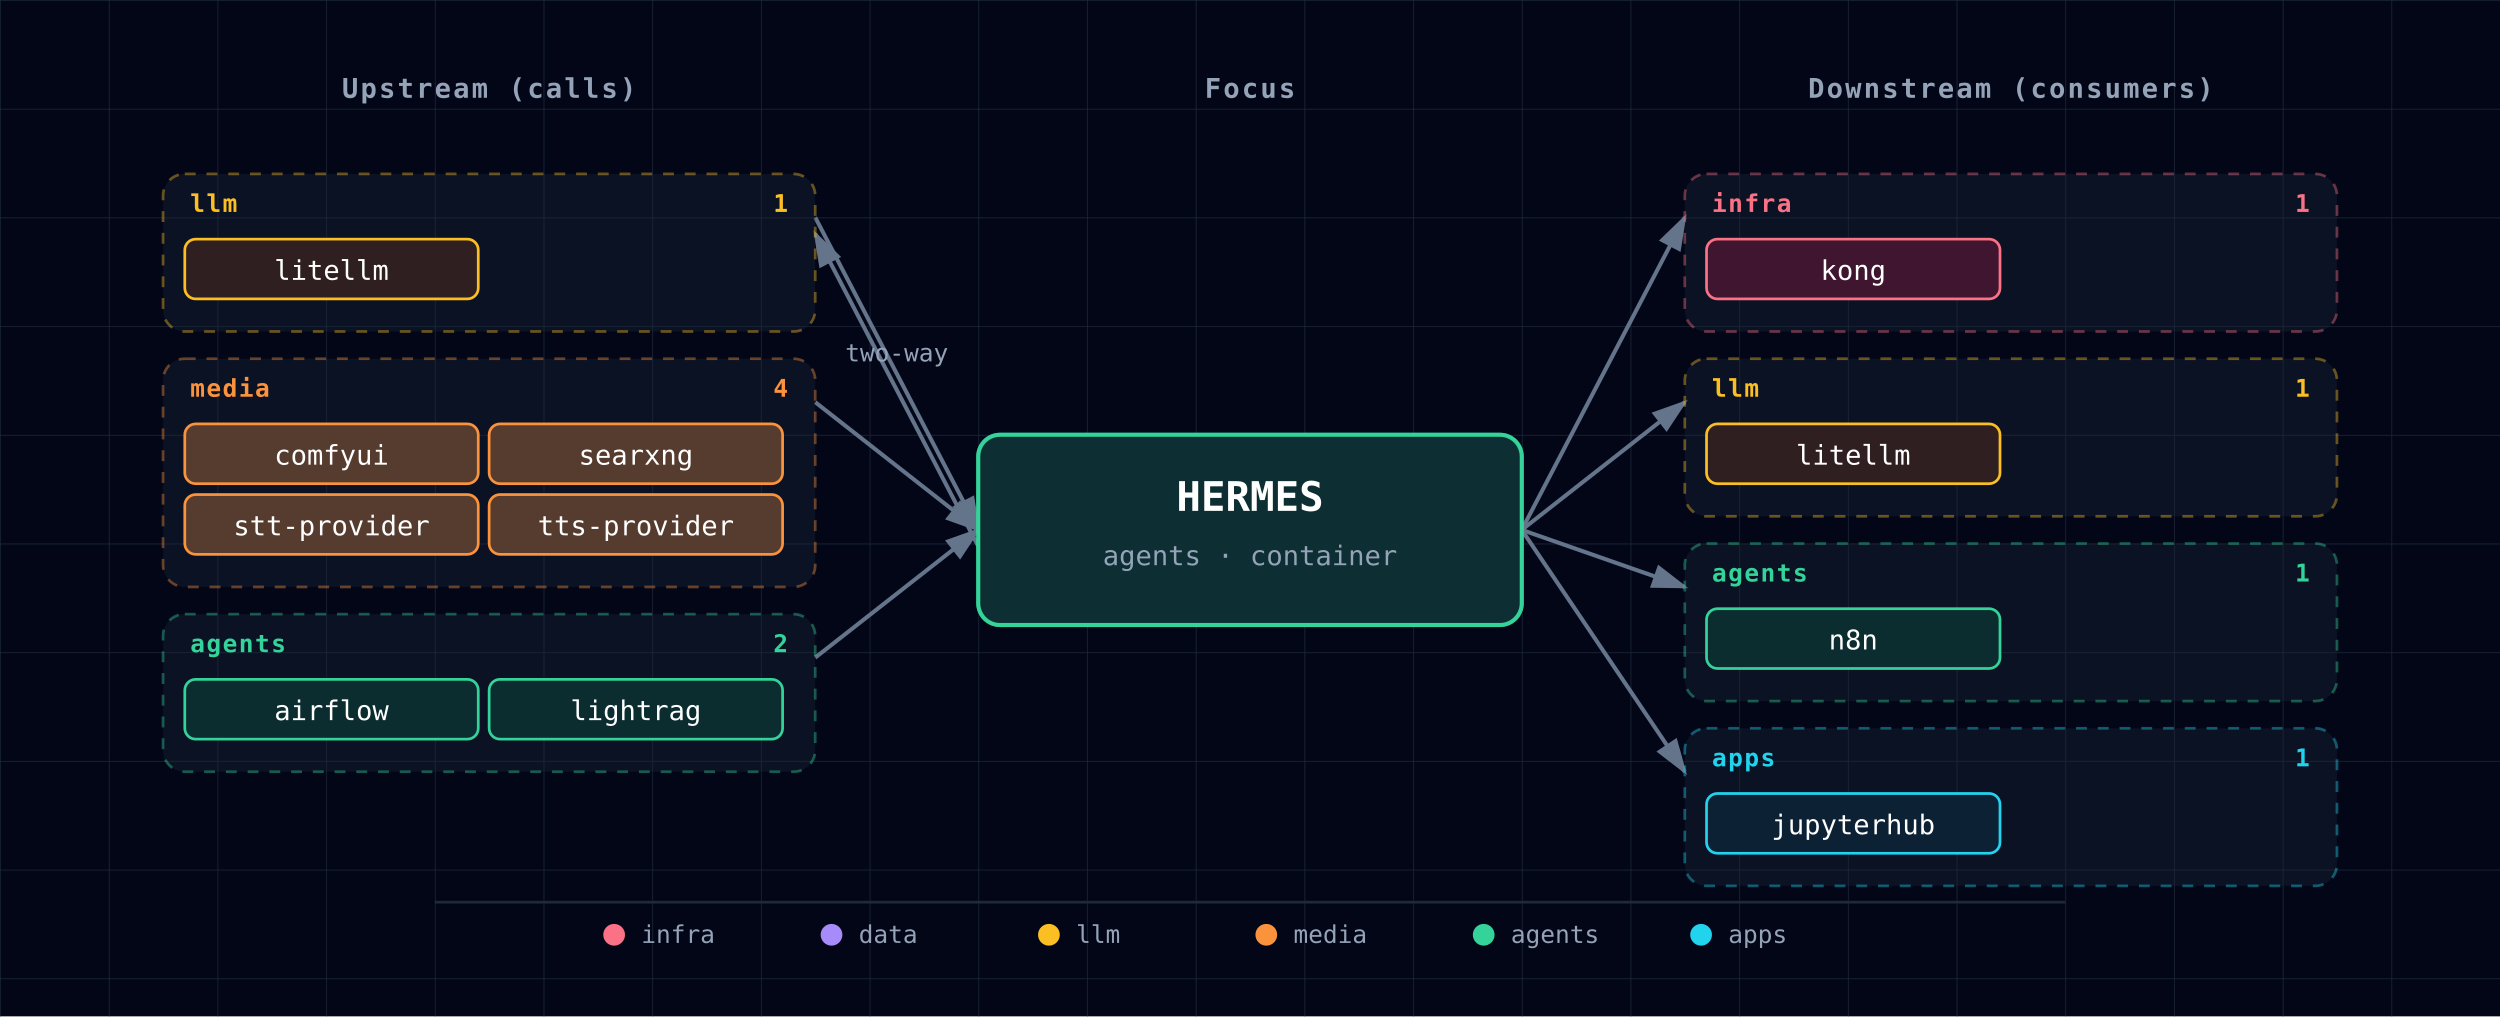
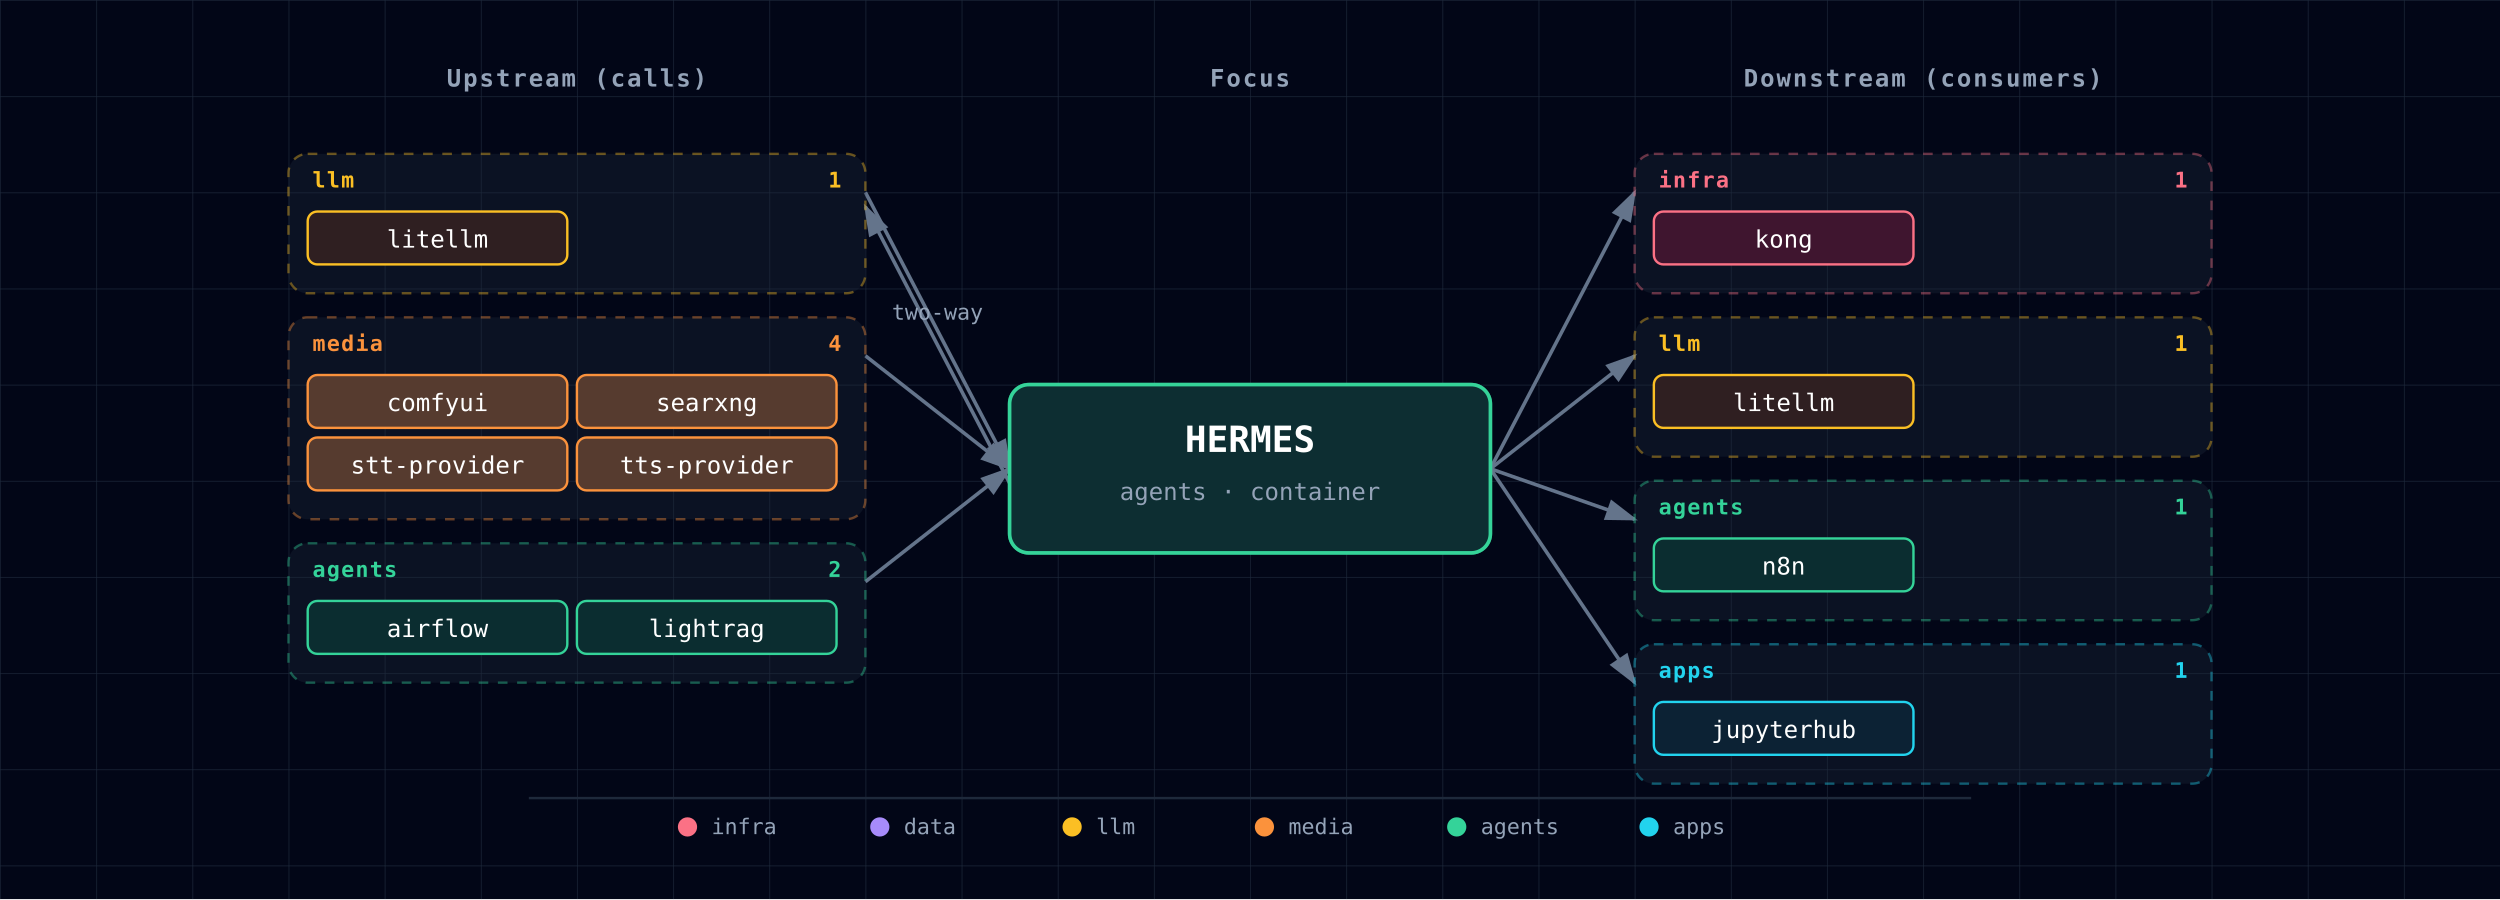
- <svg xmlns="http://www.w3.org/2000/svg" viewBox="0 0 920 374" font-family="'JetBrains Mono', 'Fira Code', Menlo, Consolas, monospace">
+ <svg xmlns="http://www.w3.org/2000/svg" viewBox="0 0 1040 374" font-family="'JetBrains Mono', 'Fira Code', Menlo, Consolas, monospace">
  <defs>
    <pattern id="grid" width="40" height="40" patternUnits="userSpaceOnUse">
      <path d="M 40 0 L 0 0 0 40" fill="none" stroke="#1e293b" stroke-width="0.5" />
    </pattern>
    <marker id="arrowhead" markerWidth="9" markerHeight="6" refX="8" refY="3" orient="auto">
      <polygon points="0 0, 9 3, 0 6" fill="#64748b" />
    </marker>
    <filter id="focus-glow" x="-50%" y="-50%" width="200%" height="200%">
      <feGaussianBlur in="SourceAlpha" stdDeviation="6" />
      <feFlood flood-color="#34d399" flood-opacity="0.6" />
      <feComposite in2="SourceAlpha" operator="in" />
      <feMerge>
        <feMergeNode />
        <feMergeNode in="SourceGraphic" />
      </feMerge>
    </filter>
  </defs>
-   <rect width="920" height="374" fill="#020617" />
-   <rect width="920" height="374" fill="url(#grid)" />
-   <text x="180" y="36" fill="#94a3b8" font-size="10" font-weight="600" text-anchor="middle" letter-spacing="0.08em">Upstream (calls)</text>
-   <text x="460" y="36" fill="#94a3b8" font-size="10" font-weight="600" text-anchor="middle" letter-spacing="0.08em">Focus</text>
-   <text x="740" y="36" fill="#94a3b8" font-size="10" font-weight="600" text-anchor="middle" letter-spacing="0.08em">Downstream (consumers)</text>
-   <line x1="300" y1="80" x2="360" y2="195" stroke="#64748b" stroke-width="1.5" marker-end="url(#arrowhead)" />
-   <line x1="360" y1="201" x2="300" y2="86" stroke="#64748b" stroke-width="1.5" marker-end="url(#arrowhead)" />
-   <text x="330" y="133" fill="#94a3b8" font-size="9" text-anchor="middle">two-way</text>
-   <line x1="300" y1="148" x2="360" y2="195" stroke="#64748b" stroke-width="1.5" marker-end="url(#arrowhead)" />
-   <line x1="300" y1="242" x2="360" y2="195" stroke="#64748b" stroke-width="1.5" marker-end="url(#arrowhead)" />
-   <line x1="560" y1="195" x2="620" y2="80" stroke="#64748b" stroke-width="1.5" marker-end="url(#arrowhead)" />
-   <line x1="560" y1="195" x2="620" y2="148" stroke="#64748b" stroke-width="1.5" marker-end="url(#arrowhead)" />
-   <line x1="560" y1="195" x2="620" y2="216" stroke="#64748b" stroke-width="1.5" marker-end="url(#arrowhead)" />
-   <line x1="560" y1="195" x2="620" y2="284" stroke="#64748b" stroke-width="1.5" marker-end="url(#arrowhead)" />
+   <rect width="1040" height="374" fill="#020617" />
+   <rect width="1040" height="374" fill="url(#grid)" />
+   <text x="240" y="36" fill="#94a3b8" font-size="10" font-weight="600" text-anchor="middle" letter-spacing="0.08em">Upstream (calls)</text>
+   <text x="520" y="36" fill="#94a3b8" font-size="10" font-weight="600" text-anchor="middle" letter-spacing="0.08em">Focus</text>
+   <text x="800" y="36" fill="#94a3b8" font-size="10" font-weight="600" text-anchor="middle" letter-spacing="0.08em">Downstream (consumers)</text>
+   <line x1="360" y1="80" x2="420" y2="195" stroke="#64748b" stroke-width="1.5" marker-end="url(#arrowhead)" />
+   <line x1="420" y1="201" x2="360" y2="86" stroke="#64748b" stroke-width="1.5" marker-end="url(#arrowhead)" />
+   <text x="390" y="133" fill="#94a3b8" font-size="9" text-anchor="middle">two-way</text>
+   <line x1="360" y1="148" x2="420" y2="195" stroke="#64748b" stroke-width="1.5" marker-end="url(#arrowhead)" />
+   <line x1="360" y1="242" x2="420" y2="195" stroke="#64748b" stroke-width="1.5" marker-end="url(#arrowhead)" />
+   <line x1="620" y1="195" x2="680" y2="80" stroke="#64748b" stroke-width="1.5" marker-end="url(#arrowhead)" />
+   <line x1="620" y1="195" x2="680" y2="148" stroke="#64748b" stroke-width="1.5" marker-end="url(#arrowhead)" />
+   <line x1="620" y1="195" x2="680" y2="216" stroke="#64748b" stroke-width="1.5" marker-end="url(#arrowhead)" />
+   <line x1="620" y1="195" x2="680" y2="284" stroke="#64748b" stroke-width="1.5" marker-end="url(#arrowhead)" />
  <g>
    <g class="cluster">
-       <rect x="60" y="64" width="240" height="58" rx="8" fill="rgba(30,41,59,0.35)" stroke="#fbbf24" stroke-width="1" stroke-dasharray="4,4" stroke-opacity="0.4" />
-       <text x="70" y="78" fill="#fbbf24" font-size="9" font-weight="700" text-anchor="start" style="letter-spacing:0.06em;text-transform:uppercase;">llm</text>
-       <text x="290" y="78" fill="#fbbf24" font-size="9" font-weight="600" text-anchor="end">1</text>
+       <rect x="120" y="64" width="240" height="58" rx="8" fill="rgba(30,41,59,0.35)" stroke="#fbbf24" stroke-width="1" stroke-dasharray="4,4" stroke-opacity="0.4" />
+       <text x="130" y="78" fill="#fbbf24" font-size="9" font-weight="700" text-anchor="start" style="letter-spacing:0.06em;text-transform:uppercase;">llm</text>
+       <text x="350" y="78" fill="#fbbf24" font-size="9" font-weight="600" text-anchor="end">1</text>
    </g>
    <g>
-       <rect x="68" y="88" width="108" height="22" rx="4" fill="#0f172a" />
-       <rect x="68" y="88" width="108" height="22" rx="4" fill="rgba(120, 53, 15, 0.3)" stroke="#fbbf24" stroke-width="1" />
-       <text x="122" y="103" fill="white" font-size="10" text-anchor="middle">litellm</text>
+       <rect x="128" y="88" width="108" height="22" rx="4" fill="#0f172a" />
+       <rect x="128" y="88" width="108" height="22" rx="4" fill="rgba(120, 53, 15, 0.3)" stroke="#fbbf24" stroke-width="1" />
+       <text x="182" y="103" fill="white" font-size="10" text-anchor="middle">litellm</text>
    </g>
    <g class="cluster">
-       <rect x="60" y="132" width="240" height="84" rx="8" fill="rgba(30,41,59,0.35)" stroke="#fb923c" stroke-width="1" stroke-dasharray="4,4" stroke-opacity="0.4" />
-       <text x="70" y="146" fill="#fb923c" font-size="9" font-weight="700" text-anchor="start" style="letter-spacing:0.06em;text-transform:uppercase;">media</text>
-       <text x="290" y="146" fill="#fb923c" font-size="9" font-weight="600" text-anchor="end">4</text>
+       <rect x="120" y="132" width="240" height="84" rx="8" fill="rgba(30,41,59,0.35)" stroke="#fb923c" stroke-width="1" stroke-dasharray="4,4" stroke-opacity="0.4" />
+       <text x="130" y="146" fill="#fb923c" font-size="9" font-weight="700" text-anchor="start" style="letter-spacing:0.06em;text-transform:uppercase;">media</text>
+       <text x="350" y="146" fill="#fb923c" font-size="9" font-weight="600" text-anchor="end">4</text>
    </g>
    <g>
-       <rect x="68" y="156" width="108" height="22" rx="4" fill="#0f172a" />
-       <rect x="68" y="156" width="108" height="22" rx="4" fill="rgba(251, 146, 60, 0.3)" stroke="#fb923c" stroke-width="1" />
-       <text x="122" y="171" fill="white" font-size="10" text-anchor="middle">comfyui</text>
+       <rect x="128" y="156" width="108" height="22" rx="4" fill="#0f172a" />
+       <rect x="128" y="156" width="108" height="22" rx="4" fill="rgba(251, 146, 60, 0.3)" stroke="#fb923c" stroke-width="1" />
+       <text x="182" y="171" fill="white" font-size="10" text-anchor="middle">comfyui</text>
    </g>
    <g>
-       <rect x="180" y="156" width="108" height="22" rx="4" fill="#0f172a" />
-       <rect x="180" y="156" width="108" height="22" rx="4" fill="rgba(251, 146, 60, 0.3)" stroke="#fb923c" stroke-width="1" />
-       <text x="234" y="171" fill="white" font-size="10" text-anchor="middle">searxng</text>
+       <rect x="240" y="156" width="108" height="22" rx="4" fill="#0f172a" />
+       <rect x="240" y="156" width="108" height="22" rx="4" fill="rgba(251, 146, 60, 0.3)" stroke="#fb923c" stroke-width="1" />
+       <text x="294" y="171" fill="white" font-size="10" text-anchor="middle">searxng</text>
    </g>
    <g>
-       <rect x="68" y="182" width="108" height="22" rx="4" fill="#0f172a" />
-       <rect x="68" y="182" width="108" height="22" rx="4" fill="rgba(251, 146, 60, 0.3)" stroke="#fb923c" stroke-width="1" />
-       <text x="122" y="197" fill="white" font-size="10" text-anchor="middle">stt-provider</text>
+       <rect x="128" y="182" width="108" height="22" rx="4" fill="#0f172a" />
+       <rect x="128" y="182" width="108" height="22" rx="4" fill="rgba(251, 146, 60, 0.3)" stroke="#fb923c" stroke-width="1" />
+       <text x="182" y="197" fill="white" font-size="10" text-anchor="middle">stt-provider</text>
    </g>
    <g>
-       <rect x="180" y="182" width="108" height="22" rx="4" fill="#0f172a" />
-       <rect x="180" y="182" width="108" height="22" rx="4" fill="rgba(251, 146, 60, 0.3)" stroke="#fb923c" stroke-width="1" />
-       <text x="234" y="197" fill="white" font-size="10" text-anchor="middle">tts-provider</text>
+       <rect x="240" y="182" width="108" height="22" rx="4" fill="#0f172a" />
+       <rect x="240" y="182" width="108" height="22" rx="4" fill="rgba(251, 146, 60, 0.3)" stroke="#fb923c" stroke-width="1" />
+       <text x="294" y="197" fill="white" font-size="10" text-anchor="middle">tts-provider</text>
    </g>
    <g class="cluster">
-       <rect x="60" y="226" width="240" height="58" rx="8" fill="rgba(30,41,59,0.35)" stroke="#34d399" stroke-width="1" stroke-dasharray="4,4" stroke-opacity="0.4" />
-       <text x="70" y="240" fill="#34d399" font-size="9" font-weight="700" text-anchor="start" style="letter-spacing:0.06em;text-transform:uppercase;">agents</text>
-       <text x="290" y="240" fill="#34d399" font-size="9" font-weight="600" text-anchor="end">2</text>
+       <rect x="120" y="226" width="240" height="58" rx="8" fill="rgba(30,41,59,0.35)" stroke="#34d399" stroke-width="1" stroke-dasharray="4,4" stroke-opacity="0.4" />
+       <text x="130" y="240" fill="#34d399" font-size="9" font-weight="700" text-anchor="start" style="letter-spacing:0.06em;text-transform:uppercase;">agents</text>
+       <text x="350" y="240" fill="#34d399" font-size="9" font-weight="600" text-anchor="end">2</text>
    </g>
    <g>
-       <rect x="68" y="250" width="108" height="22" rx="4" fill="#0f172a" />
-       <rect x="68" y="250" width="108" height="22" rx="4" fill="rgba(6, 78, 59, 0.4)" stroke="#34d399" stroke-width="1" />
-       <text x="122" y="265" fill="white" font-size="10" text-anchor="middle">airflow</text>
+       <rect x="128" y="250" width="108" height="22" rx="4" fill="#0f172a" />
+       <rect x="128" y="250" width="108" height="22" rx="4" fill="rgba(6, 78, 59, 0.4)" stroke="#34d399" stroke-width="1" />
+       <text x="182" y="265" fill="white" font-size="10" text-anchor="middle">airflow</text>
    </g>
    <g>
-       <rect x="180" y="250" width="108" height="22" rx="4" fill="#0f172a" />
-       <rect x="180" y="250" width="108" height="22" rx="4" fill="rgba(6, 78, 59, 0.4)" stroke="#34d399" stroke-width="1" />
-       <text x="234" y="265" fill="white" font-size="10" text-anchor="middle">lightrag</text>
+       <rect x="240" y="250" width="108" height="22" rx="4" fill="#0f172a" />
+       <rect x="240" y="250" width="108" height="22" rx="4" fill="rgba(6, 78, 59, 0.4)" stroke="#34d399" stroke-width="1" />
+       <text x="294" y="265" fill="white" font-size="10" text-anchor="middle">lightrag</text>
    </g>
  </g>
  <g>
    <g class="cluster">
-       <rect x="620" y="64" width="240" height="58" rx="8" fill="rgba(30,41,59,0.35)" stroke="#fb7185" stroke-width="1" stroke-dasharray="4,4" stroke-opacity="0.4" />
-       <text x="630" y="78" fill="#fb7185" font-size="9" font-weight="700" text-anchor="start" style="letter-spacing:0.06em;text-transform:uppercase;">infra</text>
-       <text x="850" y="78" fill="#fb7185" font-size="9" font-weight="600" text-anchor="end">1</text>
+       <rect x="680" y="64" width="240" height="58" rx="8" fill="rgba(30,41,59,0.35)" stroke="#fb7185" stroke-width="1" stroke-dasharray="4,4" stroke-opacity="0.4" />
+       <text x="690" y="78" fill="#fb7185" font-size="9" font-weight="700" text-anchor="start" style="letter-spacing:0.06em;text-transform:uppercase;">infra</text>
+       <text x="910" y="78" fill="#fb7185" font-size="9" font-weight="600" text-anchor="end">1</text>
    </g>
    <g>
-       <rect x="628" y="88" width="108" height="22" rx="4" fill="#0f172a" />
-       <rect x="628" y="88" width="108" height="22" rx="4" fill="rgba(136, 19, 55, 0.4)" stroke="#fb7185" stroke-width="1" />
-       <text x="682" y="103" fill="white" font-size="10" text-anchor="middle">kong</text>
+       <rect x="688" y="88" width="108" height="22" rx="4" fill="#0f172a" />
+       <rect x="688" y="88" width="108" height="22" rx="4" fill="rgba(136, 19, 55, 0.4)" stroke="#fb7185" stroke-width="1" />
+       <text x="742" y="103" fill="white" font-size="10" text-anchor="middle">kong</text>
    </g>
    <g class="cluster">
-       <rect x="620" y="132" width="240" height="58" rx="8" fill="rgba(30,41,59,0.35)" stroke="#fbbf24" stroke-width="1" stroke-dasharray="4,4" stroke-opacity="0.4" />
-       <text x="630" y="146" fill="#fbbf24" font-size="9" font-weight="700" text-anchor="start" style="letter-spacing:0.06em;text-transform:uppercase;">llm</text>
-       <text x="850" y="146" fill="#fbbf24" font-size="9" font-weight="600" text-anchor="end">1</text>
+       <rect x="680" y="132" width="240" height="58" rx="8" fill="rgba(30,41,59,0.35)" stroke="#fbbf24" stroke-width="1" stroke-dasharray="4,4" stroke-opacity="0.4" />
+       <text x="690" y="146" fill="#fbbf24" font-size="9" font-weight="700" text-anchor="start" style="letter-spacing:0.06em;text-transform:uppercase;">llm</text>
+       <text x="910" y="146" fill="#fbbf24" font-size="9" font-weight="600" text-anchor="end">1</text>
    </g>
    <g>
-       <rect x="628" y="156" width="108" height="22" rx="4" fill="#0f172a" />
-       <rect x="628" y="156" width="108" height="22" rx="4" fill="rgba(120, 53, 15, 0.3)" stroke="#fbbf24" stroke-width="1" />
-       <text x="682" y="171" fill="white" font-size="10" text-anchor="middle">litellm</text>
+       <rect x="688" y="156" width="108" height="22" rx="4" fill="#0f172a" />
+       <rect x="688" y="156" width="108" height="22" rx="4" fill="rgba(120, 53, 15, 0.3)" stroke="#fbbf24" stroke-width="1" />
+       <text x="742" y="171" fill="white" font-size="10" text-anchor="middle">litellm</text>
    </g>
    <g class="cluster">
-       <rect x="620" y="200" width="240" height="58" rx="8" fill="rgba(30,41,59,0.35)" stroke="#34d399" stroke-width="1" stroke-dasharray="4,4" stroke-opacity="0.4" />
-       <text x="630" y="214" fill="#34d399" font-size="9" font-weight="700" text-anchor="start" style="letter-spacing:0.06em;text-transform:uppercase;">agents</text>
-       <text x="850" y="214" fill="#34d399" font-size="9" font-weight="600" text-anchor="end">1</text>
+       <rect x="680" y="200" width="240" height="58" rx="8" fill="rgba(30,41,59,0.35)" stroke="#34d399" stroke-width="1" stroke-dasharray="4,4" stroke-opacity="0.4" />
+       <text x="690" y="214" fill="#34d399" font-size="9" font-weight="700" text-anchor="start" style="letter-spacing:0.06em;text-transform:uppercase;">agents</text>
+       <text x="910" y="214" fill="#34d399" font-size="9" font-weight="600" text-anchor="end">1</text>
    </g>
    <g>
-       <rect x="628" y="224" width="108" height="22" rx="4" fill="#0f172a" />
-       <rect x="628" y="224" width="108" height="22" rx="4" fill="rgba(6, 78, 59, 0.4)" stroke="#34d399" stroke-width="1" />
-       <text x="682" y="239" fill="white" font-size="10" text-anchor="middle">n8n</text>
+       <rect x="688" y="224" width="108" height="22" rx="4" fill="#0f172a" />
+       <rect x="688" y="224" width="108" height="22" rx="4" fill="rgba(6, 78, 59, 0.4)" stroke="#34d399" stroke-width="1" />
+       <text x="742" y="239" fill="white" font-size="10" text-anchor="middle">n8n</text>
    </g>
    <g class="cluster">
-       <rect x="620" y="268" width="240" height="58" rx="8" fill="rgba(30,41,59,0.35)" stroke="#22d3ee" stroke-width="1" stroke-dasharray="4,4" stroke-opacity="0.4" />
-       <text x="630" y="282" fill="#22d3ee" font-size="9" font-weight="700" text-anchor="start" style="letter-spacing:0.06em;text-transform:uppercase;">apps</text>
-       <text x="850" y="282" fill="#22d3ee" font-size="9" font-weight="600" text-anchor="end">1</text>
+       <rect x="680" y="268" width="240" height="58" rx="8" fill="rgba(30,41,59,0.35)" stroke="#22d3ee" stroke-width="1" stroke-dasharray="4,4" stroke-opacity="0.4" />
+       <text x="690" y="282" fill="#22d3ee" font-size="9" font-weight="700" text-anchor="start" style="letter-spacing:0.06em;text-transform:uppercase;">apps</text>
+       <text x="910" y="282" fill="#22d3ee" font-size="9" font-weight="600" text-anchor="end">1</text>
    </g>
    <g>
-       <rect x="628" y="292" width="108" height="22" rx="4" fill="#0f172a" />
-       <rect x="628" y="292" width="108" height="22" rx="4" fill="rgba(8, 51, 68, 0.4)" stroke="#22d3ee" stroke-width="1" />
-       <text x="682" y="307" fill="white" font-size="10" text-anchor="middle">jupyterhub</text>
+       <rect x="688" y="292" width="108" height="22" rx="4" fill="#0f172a" />
+       <rect x="688" y="292" width="108" height="22" rx="4" fill="rgba(8, 51, 68, 0.4)" stroke="#22d3ee" stroke-width="1" />
+       <text x="742" y="307" fill="white" font-size="10" text-anchor="middle">jupyterhub</text>
    </g>
  </g>
  <g class="focus" filter="url(#focus-glow)">
-     <rect x="360" y="160" width="200" height="70" rx="8" fill="#0f172a" />
-     <rect x="360" y="160" width="200" height="70" rx="8" fill="rgba(6, 78, 59, 0.4)" stroke="#34d399" stroke-width="1.5" />
-     <text x="460" y="188" fill="white" font-size="15" font-weight="700" text-anchor="middle">HERMES</text>
-     <text x="460" y="208" fill="#94a3b8" font-size="10" text-anchor="middle">agents · container</text>
+     <rect x="420" y="160" width="200" height="70" rx="8" fill="#0f172a" />
+     <rect x="420" y="160" width="200" height="70" rx="8" fill="rgba(6, 78, 59, 0.4)" stroke="#34d399" stroke-width="1.5" />
+     <text x="520" y="188" fill="white" font-size="15" font-weight="700" text-anchor="middle">HERMES</text>
+     <text x="520" y="208" fill="#94a3b8" font-size="10" text-anchor="middle">agents · container</text>
  </g>
  <g class="legend">
-     <line x1="160" y1="332" x2="760" y2="332" stroke="#1e293b" stroke-width="1" />
-     <circle cx="226" cy="344" r="4" fill="#fb7185" />
-     <text x="236" y="347" fill="#94a3b8" font-size="9" font-weight="400" text-anchor="start">infra</text>
-     <circle cx="306" cy="344" r="4" fill="#a78bfa" />
-     <text x="316" y="347" fill="#94a3b8" font-size="9" font-weight="400" text-anchor="start">data</text>
-     <circle cx="386" cy="344" r="4" fill="#fbbf24" />
-     <text x="396" y="347" fill="#94a3b8" font-size="9" font-weight="400" text-anchor="start">llm</text>
-     <circle cx="466" cy="344" r="4" fill="#fb923c" />
-     <text x="476" y="347" fill="#94a3b8" font-size="9" font-weight="400" text-anchor="start">media</text>
-     <circle cx="546" cy="344" r="4" fill="#34d399" />
-     <text x="556" y="347" fill="#94a3b8" font-size="9" font-weight="400" text-anchor="start">agents</text>
-     <circle cx="626" cy="344" r="4" fill="#22d3ee" />
-     <text x="636" y="347" fill="#94a3b8" font-size="9" font-weight="400" text-anchor="start">apps</text>
+     <line x1="220" y1="332" x2="820" y2="332" stroke="#1e293b" stroke-width="1" />
+     <circle cx="286" cy="344" r="4" fill="#fb7185" />
+     <text x="296" y="347" fill="#94a3b8" font-size="9" font-weight="400" text-anchor="start">infra</text>
+     <circle cx="366" cy="344" r="4" fill="#a78bfa" />
+     <text x="376" y="347" fill="#94a3b8" font-size="9" font-weight="400" text-anchor="start">data</text>
+     <circle cx="446" cy="344" r="4" fill="#fbbf24" />
+     <text x="456" y="347" fill="#94a3b8" font-size="9" font-weight="400" text-anchor="start">llm</text>
+     <circle cx="526" cy="344" r="4" fill="#fb923c" />
+     <text x="536" y="347" fill="#94a3b8" font-size="9" font-weight="400" text-anchor="start">media</text>
+     <circle cx="606" cy="344" r="4" fill="#34d399" />
+     <text x="616" y="347" fill="#94a3b8" font-size="9" font-weight="400" text-anchor="start">agents</text>
+     <circle cx="686" cy="344" r="4" fill="#22d3ee" />
+     <text x="696" y="347" fill="#94a3b8" font-size="9" font-weight="400" text-anchor="start">apps</text>
  </g>
</svg>
